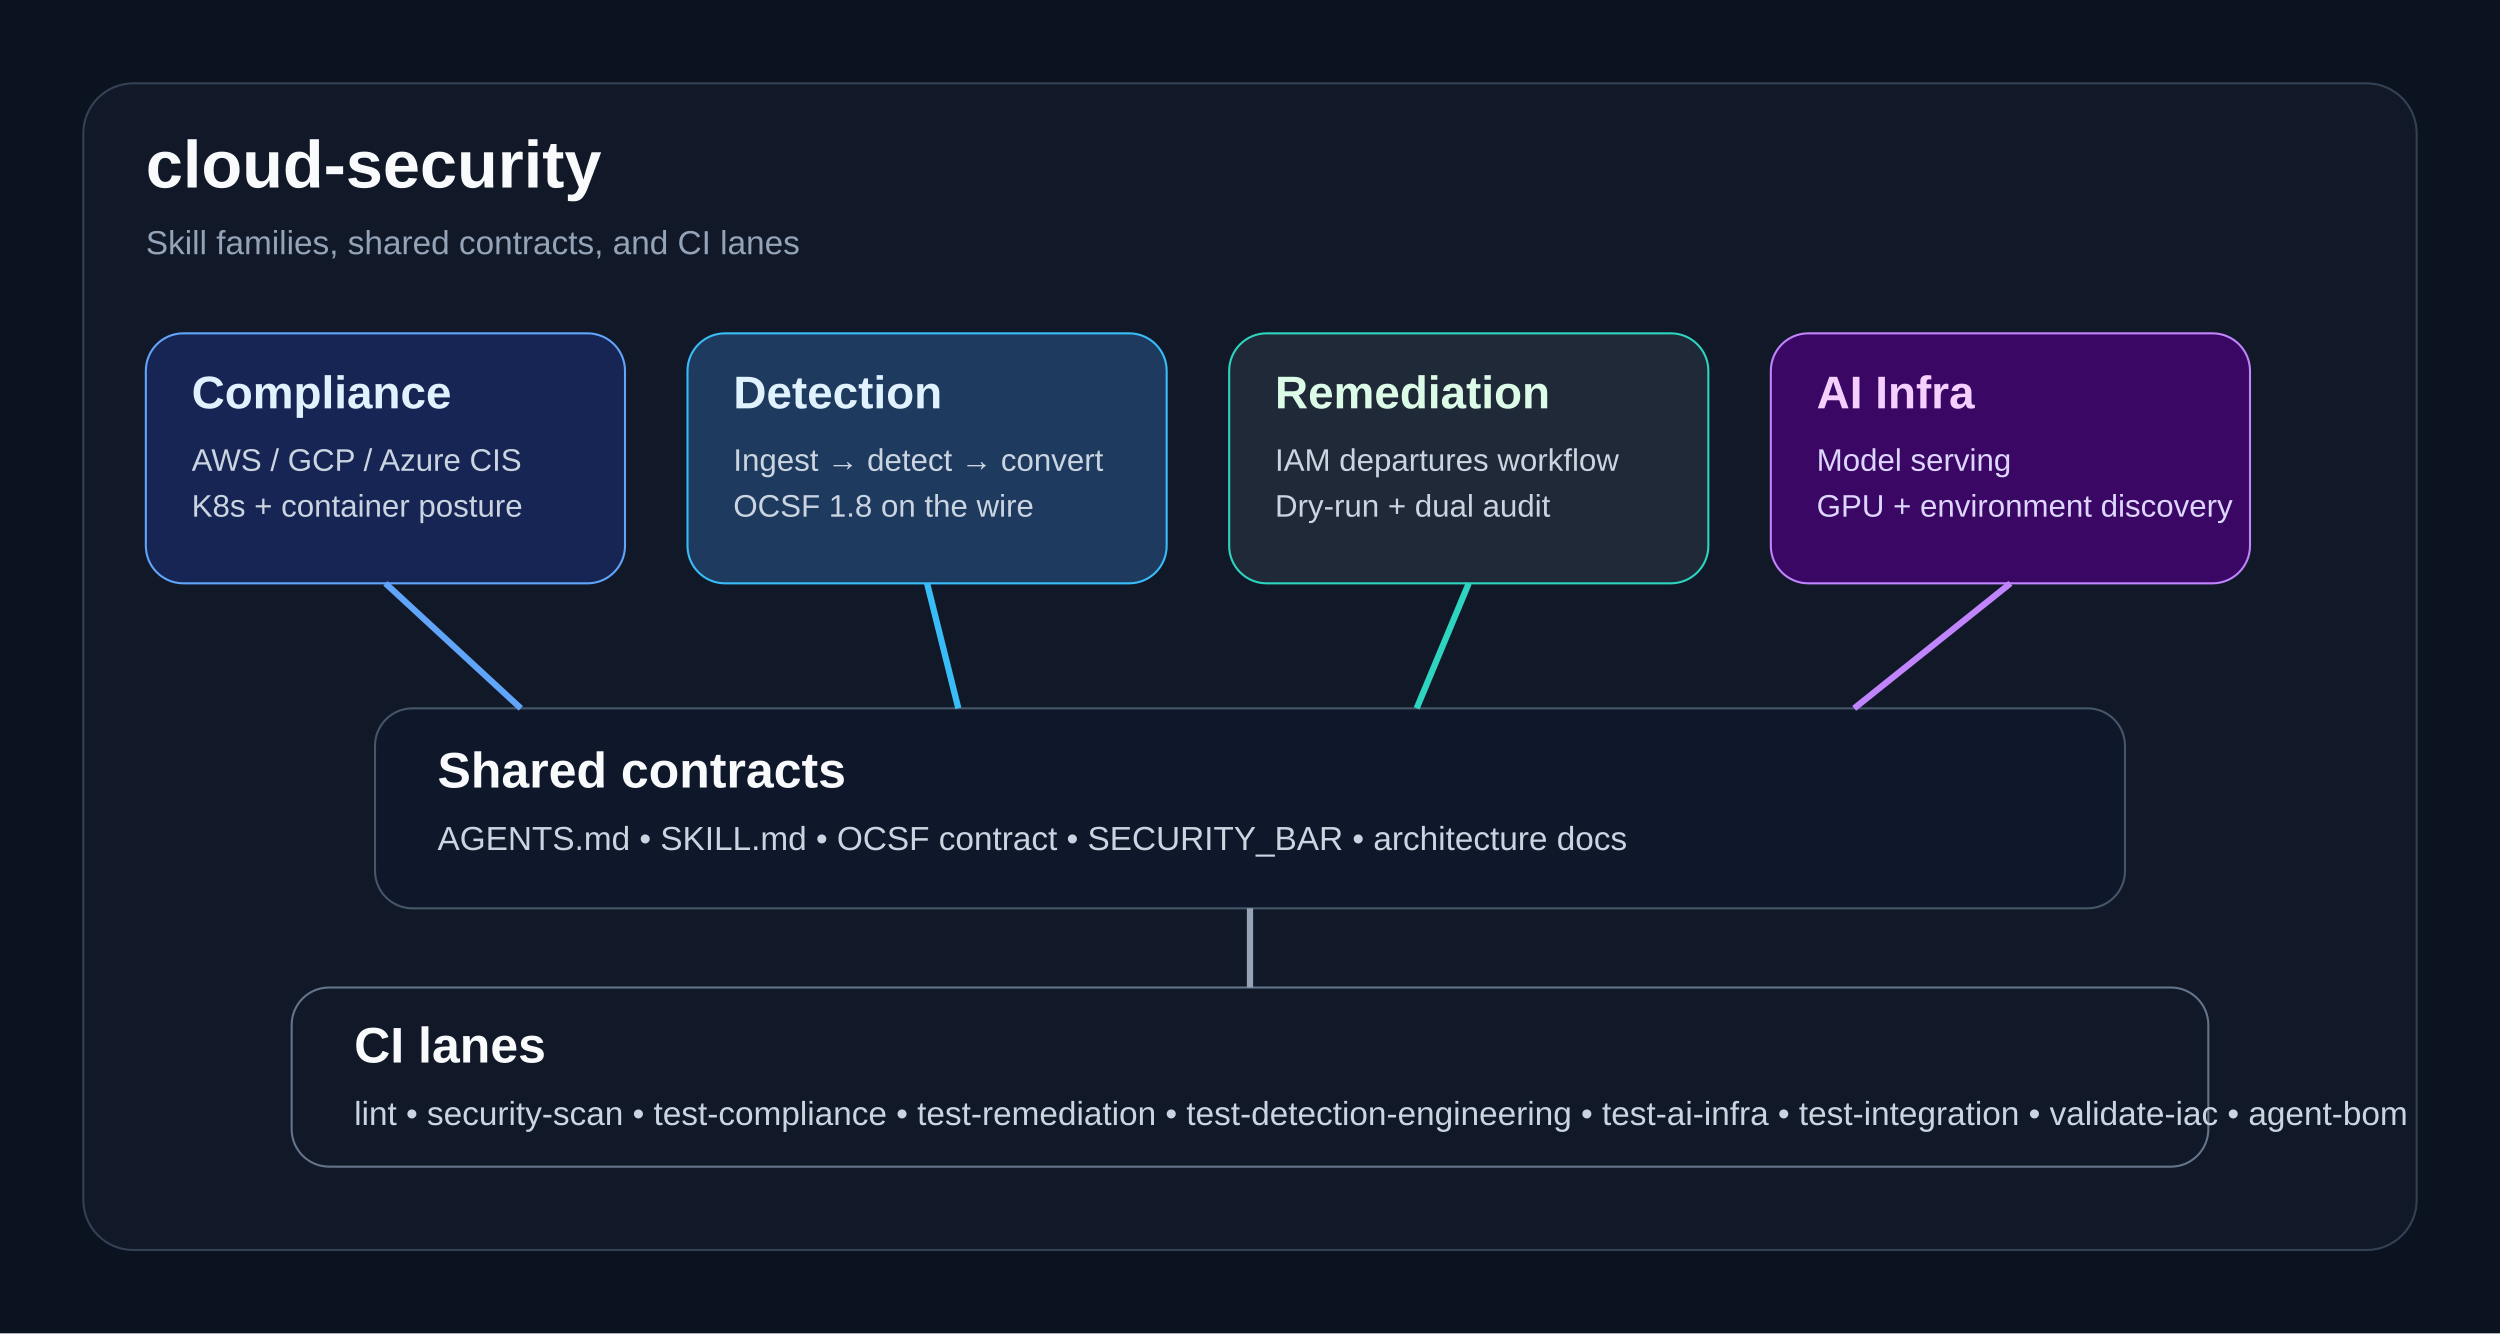
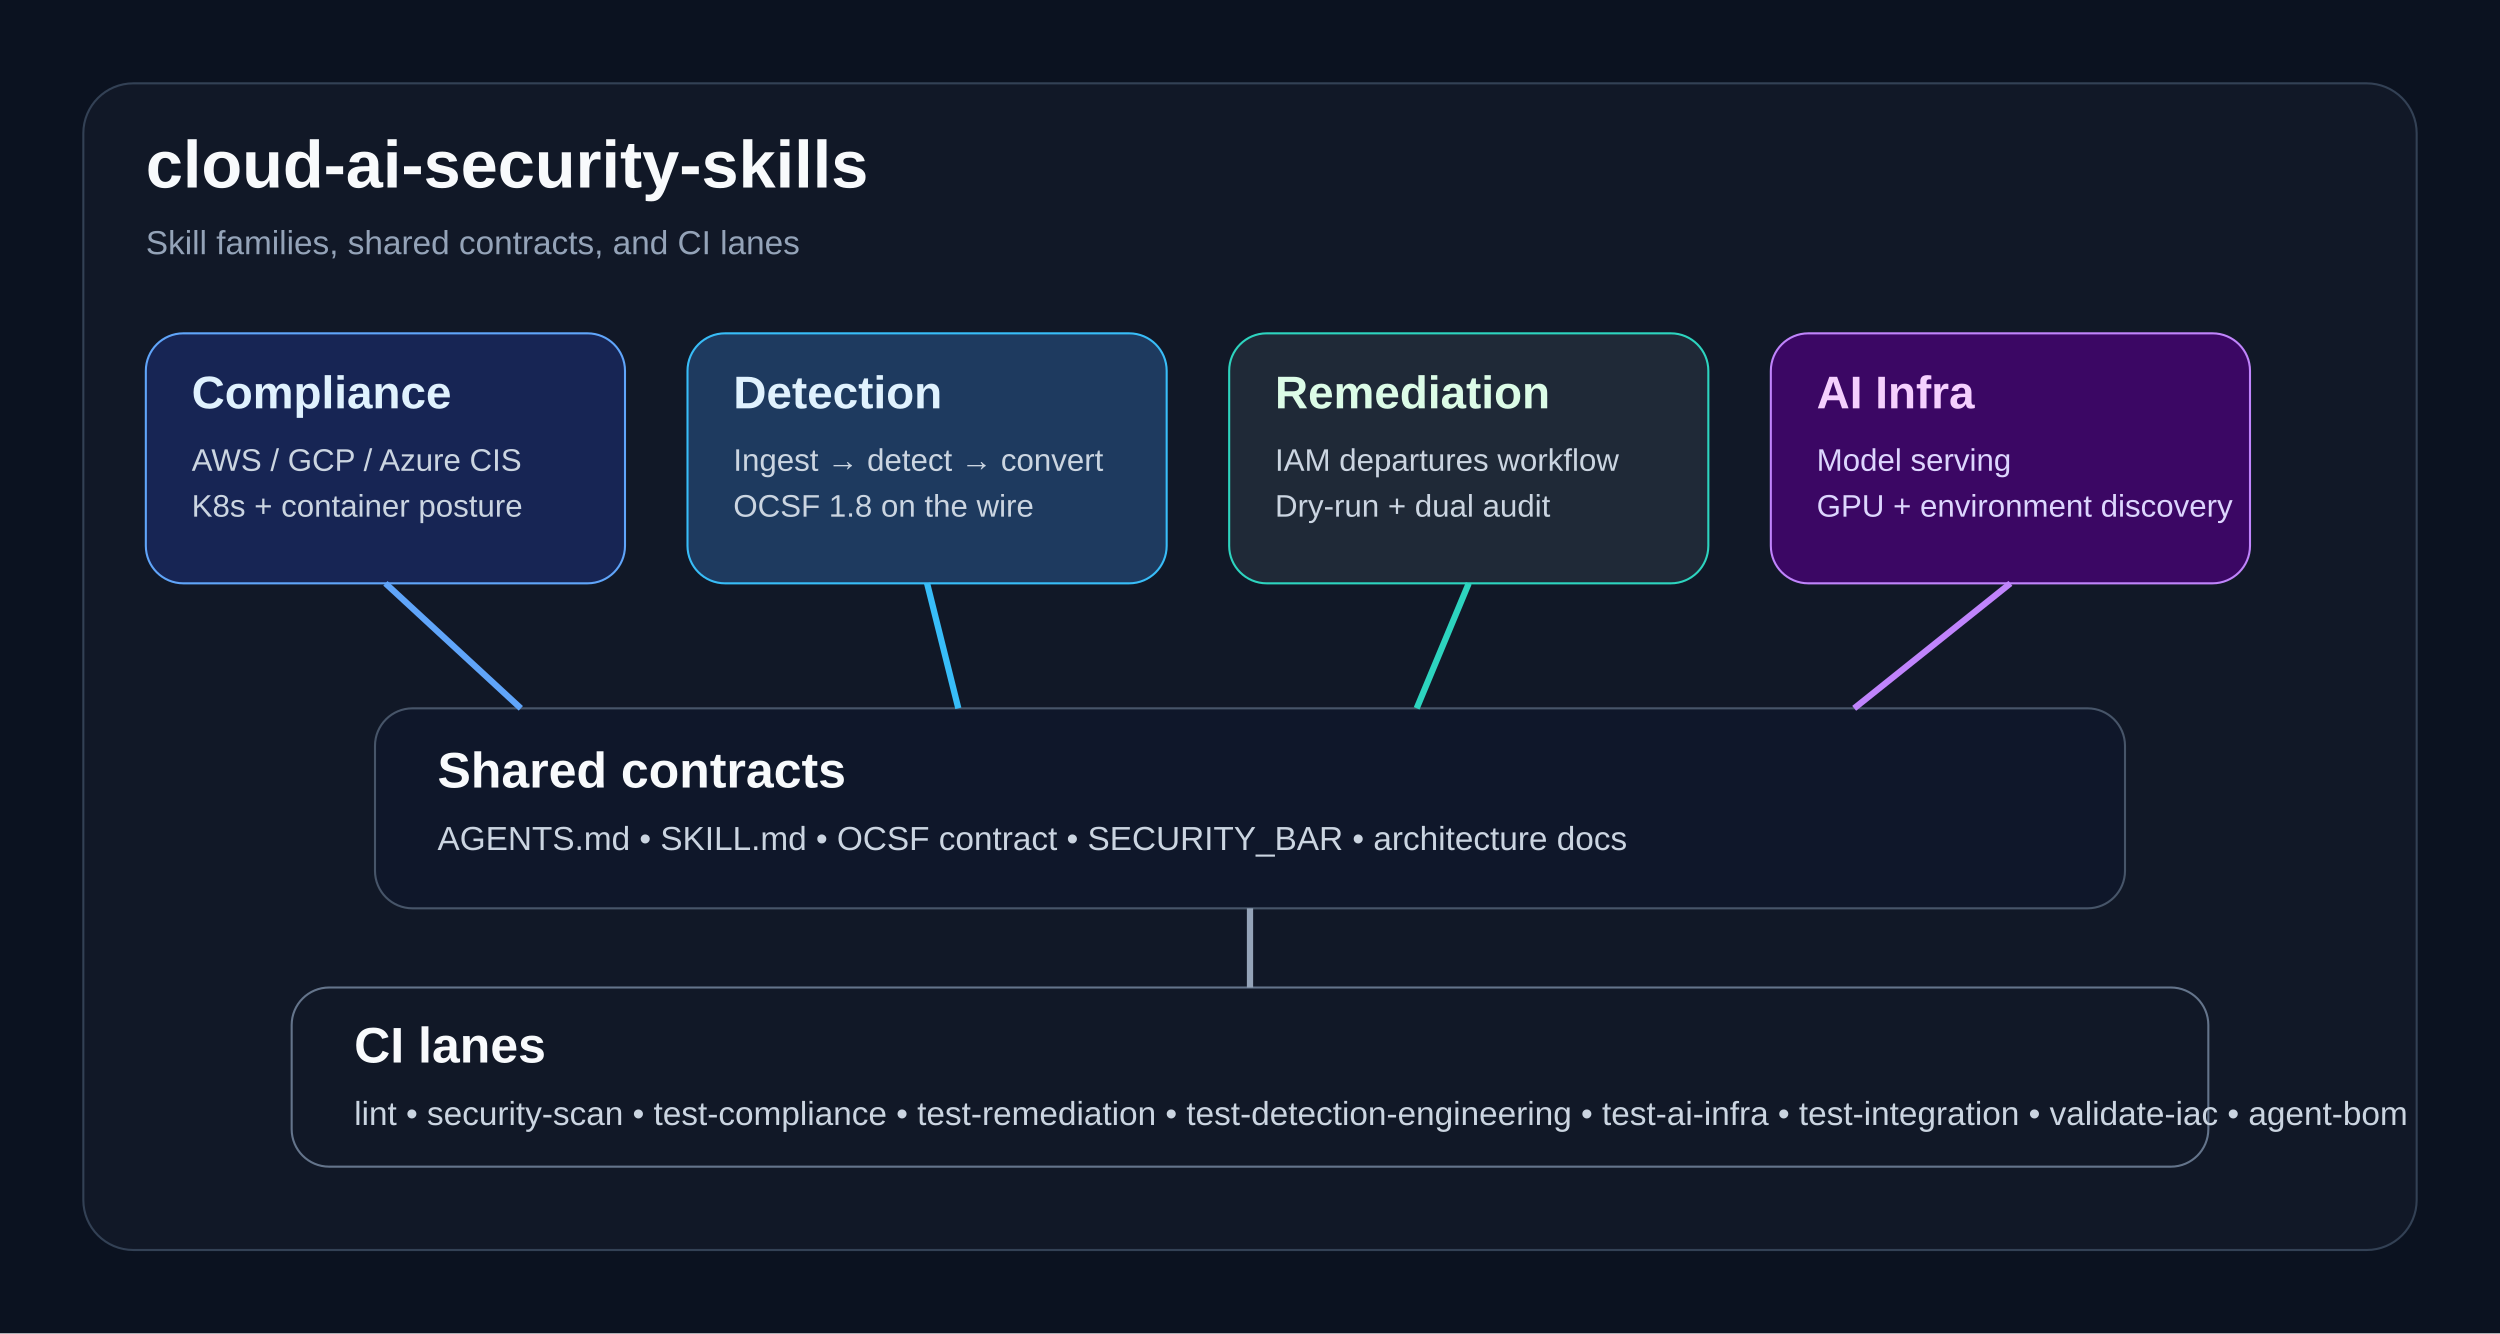
<svg xmlns="http://www.w3.org/2000/svg" width="1200" height="640" viewBox="0 0 1200 640" role="img" aria-labelledby="title desc">
  <rect width="1200" height="640" fill="#0b1220" />
  <rect x="40" y="40" width="1120" height="560" rx="24" fill="#111827" stroke="#334155" />
-   <text x="70" y="90" fill="#f8fafc" font-size="32" font-family="Arial, sans-serif" font-weight="700">cloud-security</text>
+   <text x="70" y="90" fill="#f8fafc" font-size="32" font-family="Arial, sans-serif" font-weight="700">cloud-ai-security-skills</text>
  <text x="70" y="122" fill="#94a3b8" font-size="16" font-family="Arial, sans-serif">Skill families, shared contracts, and CI lanes</text>
  <rect x="70" y="160" width="230" height="120" rx="18" fill="#172554" stroke="#60a5fa" />
  <text x="92" y="196" fill="#e0f2fe" font-size="22" font-family="Arial, sans-serif" font-weight="700">Compliance</text>
  <text x="92" y="226" fill="#cbd5e1" font-size="15" font-family="Arial, sans-serif">AWS / GCP / Azure CIS</text>
  <text x="92" y="248" fill="#cbd5e1" font-size="15" font-family="Arial, sans-serif">K8s + container posture</text>
  <rect x="330" y="160" width="230" height="120" rx="18" fill="#1e3a5f" stroke="#38bdf8" />
  <text x="352" y="196" fill="#e0f2fe" font-size="22" font-family="Arial, sans-serif" font-weight="700">Detection</text>
  <text x="352" y="226" fill="#cbd5e1" font-size="15" font-family="Arial, sans-serif">Ingest → detect → convert</text>
  <text x="352" y="248" fill="#cbd5e1" font-size="15" font-family="Arial, sans-serif">OCSF 1.8 on the wire</text>
  <rect x="590" y="160" width="230" height="120" rx="18" fill="#1f2937" stroke="#2dd4bf" />
  <text x="612" y="196" fill="#dcfce7" font-size="22" font-family="Arial, sans-serif" font-weight="700">Remediation</text>
  <text x="612" y="226" fill="#cbd5e1" font-size="15" font-family="Arial, sans-serif">IAM departures workflow</text>
  <text x="612" y="248" fill="#cbd5e1" font-size="15" font-family="Arial, sans-serif">Dry-run + dual audit</text>
  <rect x="850" y="160" width="230" height="120" rx="18" fill="#3b0764" stroke="#c084fc" />
  <text x="872" y="196" fill="#f5d0fe" font-size="22" font-family="Arial, sans-serif" font-weight="700">AI Infra</text>
  <text x="872" y="226" fill="#ddd6fe" font-size="15" font-family="Arial, sans-serif">Model serving</text>
  <text x="872" y="248" fill="#ddd6fe" font-size="15" font-family="Arial, sans-serif">GPU + environment discovery</text>
  <rect x="180" y="340" width="840" height="96" rx="18" fill="#0f172a" stroke="#475569" />
  <text x="210" y="378" fill="#f8fafc" font-size="24" font-family="Arial, sans-serif" font-weight="700">Shared contracts</text>
  <text x="210" y="408" fill="#cbd5e1" font-size="16" font-family="Arial, sans-serif">AGENTS.md • SKILL.md • OCSF contract • SECURITY_BAR • architecture docs</text>
  <rect x="140" y="474" width="920" height="86" rx="18" fill="#111827" stroke="#64748b" />
  <text x="170" y="510" fill="#f8fafc" font-size="24" font-family="Arial, sans-serif" font-weight="700">CI lanes</text>
  <text x="170" y="540" fill="#cbd5e1" font-size="16" font-family="Arial, sans-serif">lint • security-scan • test-compliance • test-remediation • test-detection-engineering • test-ai-infra • test-integration • validate-iac • agent-bom</text>
  <path d="M185 280 L250 340" stroke="#60a5fa" stroke-width="3" fill="none" />
  <path d="M445 280 L460 340" stroke="#38bdf8" stroke-width="3" fill="none" />
  <path d="M705 280 L680 340" stroke="#2dd4bf" stroke-width="3" fill="none" />
  <path d="M965 280 L890 340" stroke="#c084fc" stroke-width="3" fill="none" />
  <path d="M600 436 L600 474" stroke="#94a3b8" stroke-width="3" fill="none" />
</svg>
